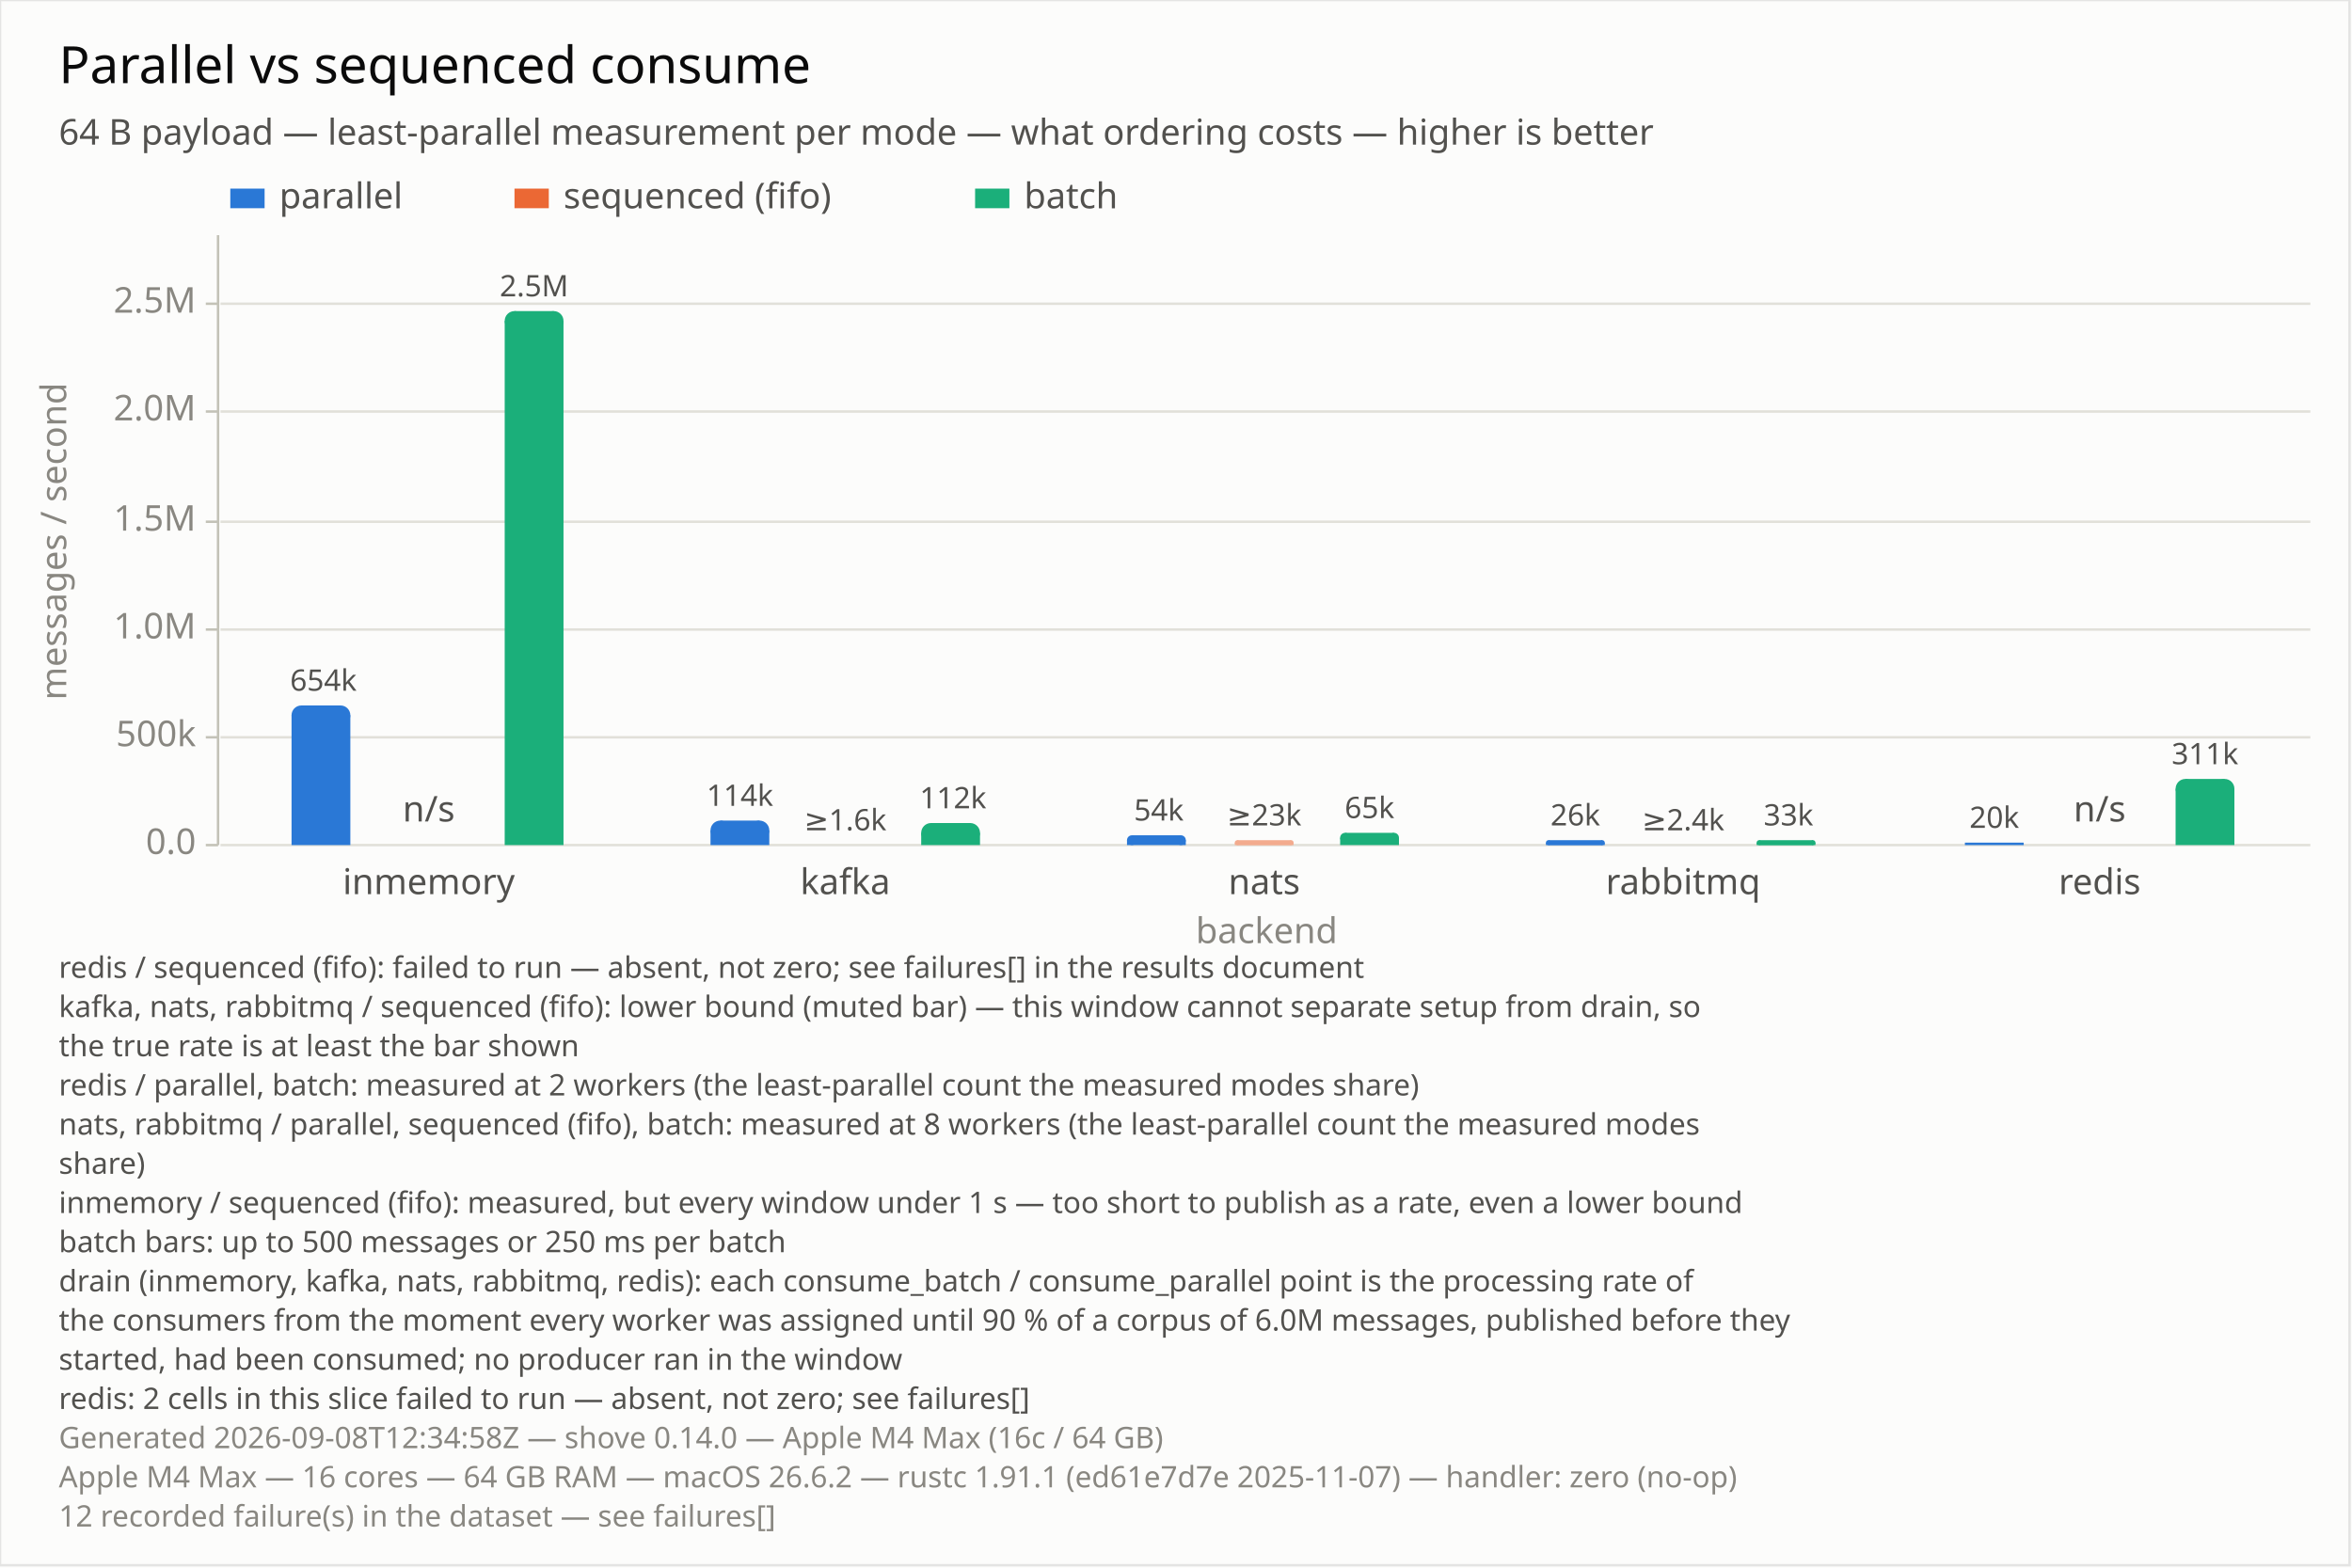
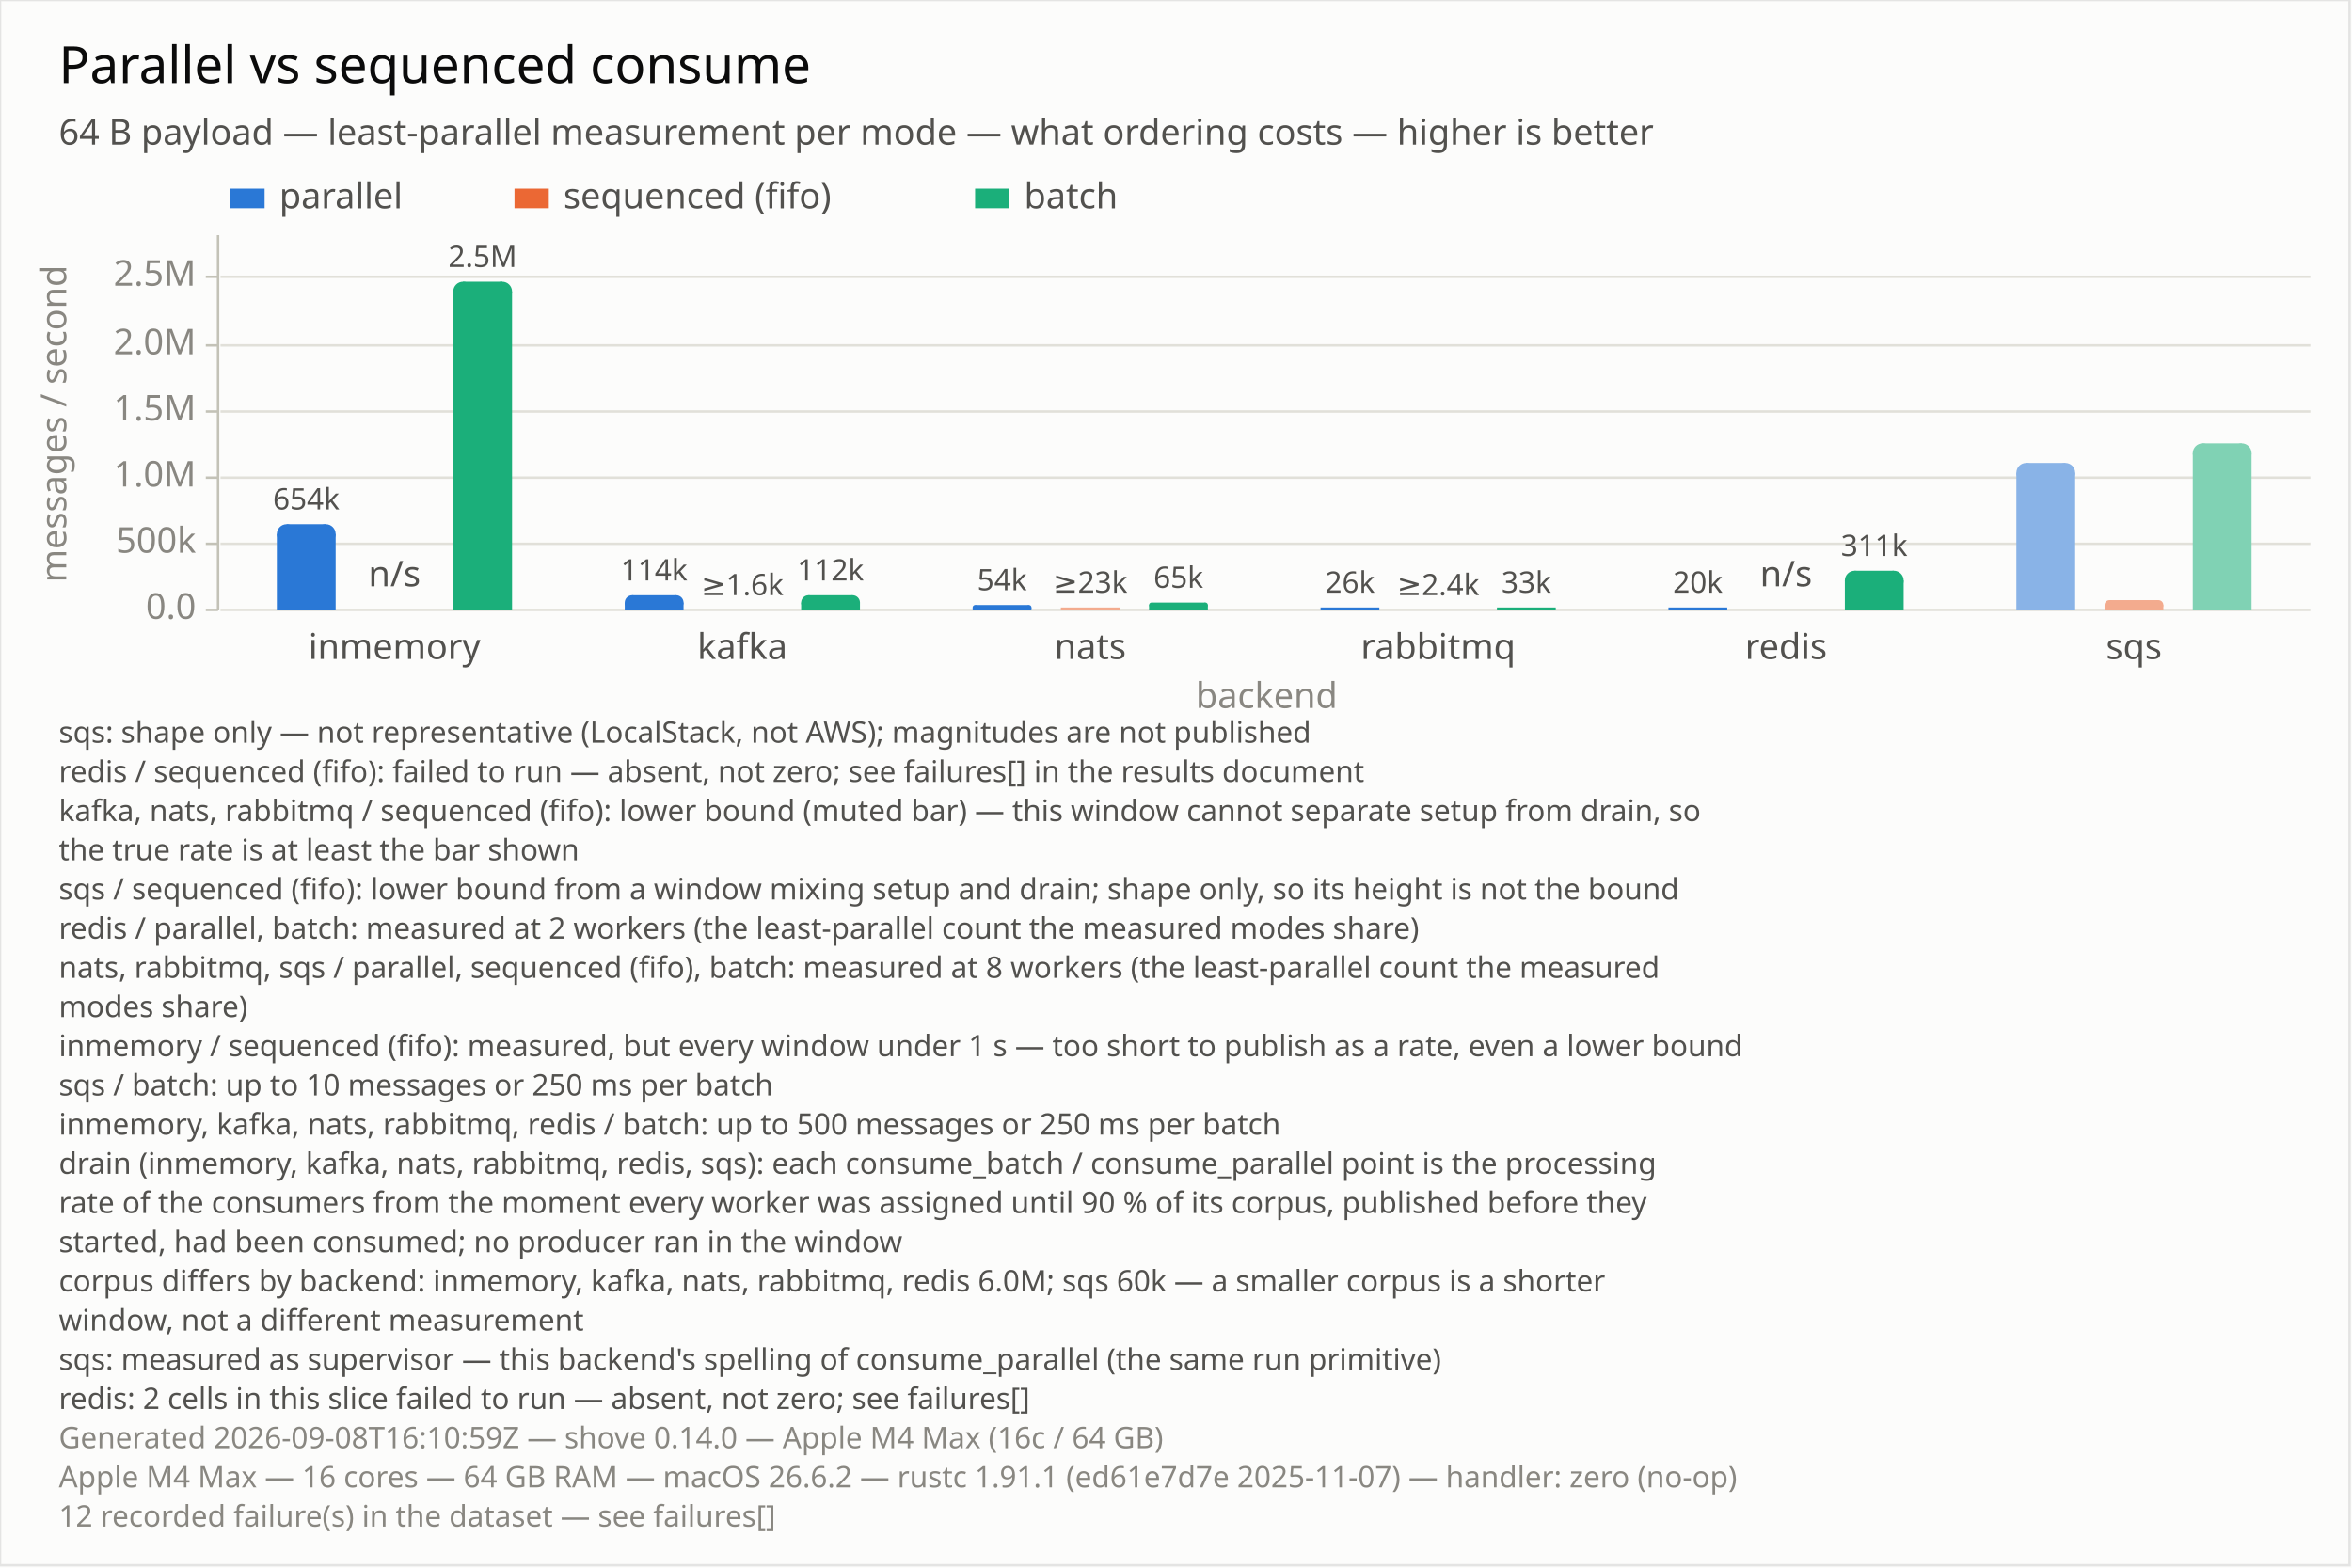
<svg xmlns="http://www.w3.org/2000/svg" width="960" height="640" viewBox="0 0 960 640">
  <rect x="0" y="0" width="960" height="640" opacity="1" fill="#FCFCFB" stroke="none" />
  <rect x="0" y="0" width="959" height="639" opacity="0.1" fill="none" stroke="#0B0B0B" />
  <text x="24" y="18" dy="0.76em" text-anchor="start" font-family="sans-serif" font-size="20.968" opacity="1" fill="#0B0B0B">
Parallel vs sequenced consume
</text>
  <text x="24" y="48" dy="0.76em" text-anchor="start" font-family="sans-serif" font-size="14.516" opacity="1" fill="#52514E">
64 B payload — least-parallel measurement per mode — what ordering costs — higher is better
</text>
+   <text x="24" y="294" dy="0.76em" text-anchor="start" font-family="sans-serif" font-size="12.097" opacity="1" fill="#52514E">
+ sqs: shape only — not representative (LocalStack, not AWS); magnitudes are not published
+ </text>
+   <text x="24" y="310" dy="0.76em" text-anchor="start" font-family="sans-serif" font-size="12.097" opacity="1" fill="#52514E">
+ redis / sequenced (fifo): failed to run — absent, not zero; see failures[] in the results document
+ </text>
+   <text x="24" y="326" dy="0.76em" text-anchor="start" font-family="sans-serif" font-size="12.097" opacity="1" fill="#52514E">
+ kafka, nats, rabbitmq / sequenced (fifo): lower bound (muted bar) — this window cannot separate setup from drain, so
+ </text>
+   <text x="24" y="342" dy="0.76em" text-anchor="start" font-family="sans-serif" font-size="12.097" opacity="1" fill="#52514E">
+ the true rate is at least the bar shown
+ </text>
+   <text x="24" y="358" dy="0.76em" text-anchor="start" font-family="sans-serif" font-size="12.097" opacity="1" fill="#52514E">
+ sqs / sequenced (fifo): lower bound from a window mixing setup and drain; shape only, so its height is not the bound
+ </text>
+   <text x="24" y="374" dy="0.76em" text-anchor="start" font-family="sans-serif" font-size="12.097" opacity="1" fill="#52514E">
+ redis / parallel, batch: measured at 2 workers (the least-parallel count the measured modes share)
+ </text>
  <text x="24" y="390" dy="0.76em" text-anchor="start" font-family="sans-serif" font-size="12.097" opacity="1" fill="#52514E">
- redis / sequenced (fifo): failed to run — absent, not zero; see failures[] in the results document
+ nats, rabbitmq, sqs / parallel, sequenced (fifo), batch: measured at 8 workers (the least-parallel count the measured
</text>
  <text x="24" y="406" dy="0.76em" text-anchor="start" font-family="sans-serif" font-size="12.097" opacity="1" fill="#52514E">
- kafka, nats, rabbitmq / sequenced (fifo): lower bound (muted bar) — this window cannot separate setup from drain, so
+ modes share)
</text>
  <text x="24" y="422" dy="0.76em" text-anchor="start" font-family="sans-serif" font-size="12.097" opacity="1" fill="#52514E">
- the true rate is at least the bar shown
+ inmemory / sequenced (fifo): measured, but every window under 1 s — too short to publish as a rate, even a lower bound
</text>
  <text x="24" y="438" dy="0.76em" text-anchor="start" font-family="sans-serif" font-size="12.097" opacity="1" fill="#52514E">
- redis / parallel, batch: measured at 2 workers (the least-parallel count the measured modes share)
+ sqs / batch: up to 10 messages or 250 ms per batch
</text>
  <text x="24" y="454" dy="0.76em" text-anchor="start" font-family="sans-serif" font-size="12.097" opacity="1" fill="#52514E">
- nats, rabbitmq / parallel, sequenced (fifo), batch: measured at 8 workers (the least-parallel count the measured modes
+ inmemory, kafka, nats, rabbitmq, redis / batch: up to 500 messages or 250 ms per batch
</text>
  <text x="24" y="470" dy="0.76em" text-anchor="start" font-family="sans-serif" font-size="12.097" opacity="1" fill="#52514E">
- share)
+ drain (inmemory, kafka, nats, rabbitmq, redis, sqs): each consume_batch / consume_parallel point is the processing
</text>
  <text x="24" y="486" dy="0.76em" text-anchor="start" font-family="sans-serif" font-size="12.097" opacity="1" fill="#52514E">
- inmemory / sequenced (fifo): measured, but every window under 1 s — too short to publish as a rate, even a lower bound
+ rate of the consumers from the moment every worker was assigned until 90 % of its corpus, published before they
</text>
  <text x="24" y="502" dy="0.76em" text-anchor="start" font-family="sans-serif" font-size="12.097" opacity="1" fill="#52514E">
- batch bars: up to 500 messages or 250 ms per batch
+ started, had been consumed; no producer ran in the window
</text>
  <text x="24" y="518" dy="0.76em" text-anchor="start" font-family="sans-serif" font-size="12.097" opacity="1" fill="#52514E">
- drain (inmemory, kafka, nats, rabbitmq, redis): each consume_batch / consume_parallel point is the processing rate of
+ corpus differs by backend: inmemory, kafka, nats, rabbitmq, redis 6.0M; sqs 60k — a smaller corpus is a shorter
</text>
  <text x="24" y="534" dy="0.76em" text-anchor="start" font-family="sans-serif" font-size="12.097" opacity="1" fill="#52514E">
- the consumers from the moment every worker was assigned until 90 % of a corpus of 6.0M messages, published before they
+ window, not a different measurement
</text>
  <text x="24" y="550" dy="0.76em" text-anchor="start" font-family="sans-serif" font-size="12.097" opacity="1" fill="#52514E">
- started, had been consumed; no producer ran in the window
+ sqs: measured as supervisor — this backend's spelling of consume_parallel (the same run primitive)
</text>
  <text x="24" y="566" dy="0.76em" text-anchor="start" font-family="sans-serif" font-size="12.097" opacity="1" fill="#52514E">
redis: 2 cells in this slice failed to run — absent, not zero; see failures[]
</text>
  <text x="24" y="582" dy="0.76em" text-anchor="start" font-family="sans-serif" font-size="12.097" opacity="1" fill="#898781">
- Generated 2026-09-08T12:34:58Z — shove 0.14.0 — Apple M4 Max (16c / 64 GB)
+ Generated 2026-09-08T16:10:59Z — shove 0.14.0 — Apple M4 Max (16c / 64 GB)
</text>
  <text x="24" y="598" dy="0.76em" text-anchor="start" font-family="sans-serif" font-size="12.097" opacity="1" fill="#898781">
Apple M4 Max — 16 cores — 64 GB RAM — macOS 26.6.2 — rustc 1.91.1 (ed61e7d7e 2025-11-07) — handler: zero (no-op)
</text>
  <text x="24" y="614" dy="0.76em" text-anchor="start" font-family="sans-serif" font-size="12.097" opacity="1" fill="#898781">
12 recorded failure(s) in the dataset — see failures[]
</text>
-   <text x="16" y="221" dy="0.76em" text-anchor="middle" font-family="sans-serif" font-size="14.516" opacity="1" fill="#898781" transform="rotate(270, 16, 221)">
+   <text x="16" y="173" dy="0.76em" text-anchor="middle" font-family="sans-serif" font-size="14.516" opacity="1" fill="#898781" transform="rotate(270, 16, 173)">
messages / second
</text>
-   <line opacity="1" stroke="#E1E0D9" stroke-width="1" x1="90" y1="345" x2="943" y2="345" />
-   <line opacity="1" stroke="#E1E0D9" stroke-width="1" x1="90" y1="301" x2="943" y2="301" />
-   <line opacity="1" stroke="#E1E0D9" stroke-width="1" x1="90" y1="257" x2="943" y2="257" />
-   <line opacity="1" stroke="#E1E0D9" stroke-width="1" x1="90" y1="213" x2="943" y2="213" />
+   <line opacity="1" stroke="#E1E0D9" stroke-width="1" x1="90" y1="249" x2="943" y2="249" />
+   <line opacity="1" stroke="#E1E0D9" stroke-width="1" x1="90" y1="222" x2="943" y2="222" />
+   <line opacity="1" stroke="#E1E0D9" stroke-width="1" x1="90" y1="195" x2="943" y2="195" />
  <line opacity="1" stroke="#E1E0D9" stroke-width="1" x1="90" y1="168" x2="943" y2="168" />
-   <line opacity="1" stroke="#E1E0D9" stroke-width="1" x1="90" y1="124" x2="943" y2="124" />
-   <polyline fill="none" opacity="1" stroke="#C3C2B7" stroke-width="1" points="89,96 89,345 " />
-   <text x="80" y="345" dy="0.5ex" text-anchor="end" font-family="sans-serif" font-size="14.516" opacity="1" fill="#898781">
+   <line opacity="1" stroke="#E1E0D9" stroke-width="1" x1="90" y1="141" x2="943" y2="141" />
+   <line opacity="1" stroke="#E1E0D9" stroke-width="1" x1="90" y1="113" x2="943" y2="113" />
+   <polyline fill="none" opacity="1" stroke="#C3C2B7" stroke-width="1" points="89,96 89,249 " />
+   <text x="80" y="249" dy="0.5ex" text-anchor="end" font-family="sans-serif" font-size="14.516" opacity="1" fill="#898781">
0.0
</text>
-   <polyline fill="none" opacity="1" stroke="#C3C2B7" stroke-width="1" points="84,345 89,345 " />
-   <text x="80" y="301" dy="0.5ex" text-anchor="end" font-family="sans-serif" font-size="14.516" opacity="1" fill="#898781">
+   <polyline fill="none" opacity="1" stroke="#C3C2B7" stroke-width="1" points="84,249 89,249 " />
+   <text x="80" y="222" dy="0.5ex" text-anchor="end" font-family="sans-serif" font-size="14.516" opacity="1" fill="#898781">
500k
</text>
-   <polyline fill="none" opacity="1" stroke="#C3C2B7" stroke-width="1" points="84,301 89,301 " />
-   <text x="80" y="257" dy="0.5ex" text-anchor="end" font-family="sans-serif" font-size="14.516" opacity="1" fill="#898781">
+   <polyline fill="none" opacity="1" stroke="#C3C2B7" stroke-width="1" points="84,222 89,222 " />
+   <text x="80" y="195" dy="0.5ex" text-anchor="end" font-family="sans-serif" font-size="14.516" opacity="1" fill="#898781">
1.0M
</text>
-   <polyline fill="none" opacity="1" stroke="#C3C2B7" stroke-width="1" points="84,257 89,257 " />
-   <text x="80" y="213" dy="0.5ex" text-anchor="end" font-family="sans-serif" font-size="14.516" opacity="1" fill="#898781">
+   <polyline fill="none" opacity="1" stroke="#C3C2B7" stroke-width="1" points="84,195 89,195 " />
+   <text x="80" y="168" dy="0.5ex" text-anchor="end" font-family="sans-serif" font-size="14.516" opacity="1" fill="#898781">
1.5M
</text>
-   <polyline fill="none" opacity="1" stroke="#C3C2B7" stroke-width="1" points="84,213 89,213 " />
-   <text x="80" y="168" dy="0.5ex" text-anchor="end" font-family="sans-serif" font-size="14.516" opacity="1" fill="#898781">
+   <polyline fill="none" opacity="1" stroke="#C3C2B7" stroke-width="1" points="84,168 89,168 " />
+   <text x="80" y="141" dy="0.5ex" text-anchor="end" font-family="sans-serif" font-size="14.516" opacity="1" fill="#898781">
2.0M
</text>
-   <polyline fill="none" opacity="1" stroke="#C3C2B7" stroke-width="1" points="84,168 89,168 " />
-   <text x="80" y="124" dy="0.5ex" text-anchor="end" font-family="sans-serif" font-size="14.516" opacity="1" fill="#898781">
+   <polyline fill="none" opacity="1" stroke="#C3C2B7" stroke-width="1" points="84,141 89,141 " />
+   <text x="80" y="113" dy="0.5ex" text-anchor="end" font-family="sans-serif" font-size="14.516" opacity="1" fill="#898781">
2.5M
</text>
-   <polyline fill="none" opacity="1" stroke="#C3C2B7" stroke-width="1" points="84,124 89,124 " />
-   <rect x="119" y="292" width="24" height="53" opacity="1" fill="#2A78D6" stroke="none" />
-   <rect x="123" y="288" width="16" height="5" opacity="1" fill="#2A78D6" stroke="none" />
-   <circle cx="123" cy="292" r="4" opacity="1" fill="#2A78D6" stroke="none" stroke-width="0" />
-   <circle cx="139" cy="292" r="4" opacity="1" fill="#2A78D6" stroke="none" stroke-width="0" />
-   <text x="132" y="285" dy="-0.5ex" text-anchor="middle" font-family="sans-serif" font-size="12.097" opacity="1" fill="#52514E">
+   <polyline fill="none" opacity="1" stroke="#C3C2B7" stroke-width="1" points="84,113 89,113 " />
+   <rect x="113" y="218" width="24" height="31" opacity="1" fill="#2A78D6" stroke="none" />
+   <rect x="117" y="214" width="16" height="5" opacity="1" fill="#2A78D6" stroke="none" />
+   <circle cx="117" cy="218" r="4" opacity="1" fill="#2A78D6" stroke="none" stroke-width="0" />
+   <circle cx="133" cy="218" r="4" opacity="1" fill="#2A78D6" stroke="none" stroke-width="0" />
+   <text x="125" y="211" dy="-0.5ex" text-anchor="middle" font-family="sans-serif" font-size="12.097" opacity="1" fill="#52514E">
654k
</text>
-   <text x="175" y="339" dy="-0.5ex" text-anchor="middle" font-family="sans-serif" font-size="14.516" opacity="1" fill="#52514E">
+   <text x="161" y="243" dy="-0.5ex" text-anchor="middle" font-family="sans-serif" font-size="14.516" opacity="1" fill="#52514E">
n/s
</text>
-   <rect x="206" y="131" width="24" height="214" opacity="1" fill="#1BAF7A" stroke="none" />
-   <rect x="210" y="127" width="16" height="5" opacity="1" fill="#1BAF7A" stroke="none" />
-   <circle cx="210" cy="131" r="4" opacity="1" fill="#1BAF7A" stroke="none" stroke-width="0" />
-   <circle cx="226" cy="131" r="4" opacity="1" fill="#1BAF7A" stroke="none" stroke-width="0" />
-   <text x="218" y="124" dy="-0.5ex" text-anchor="middle" font-family="sans-serif" font-size="12.097" opacity="1" fill="#52514E">
+   <rect x="185" y="119" width="24" height="130" opacity="1" fill="#1BAF7A" stroke="none" />
+   <rect x="189" y="115" width="16" height="5" opacity="1" fill="#1BAF7A" stroke="none" />
+   <circle cx="189" cy="119" r="4" opacity="1" fill="#1BAF7A" stroke="none" stroke-width="0" />
+   <circle cx="205" cy="119" r="4" opacity="1" fill="#1BAF7A" stroke="none" stroke-width="0" />
+   <text x="197" y="112" dy="-0.5ex" text-anchor="middle" font-family="sans-serif" font-size="12.097" opacity="1" fill="#52514E">
2.5M
</text>
-   <rect x="290" y="339" width="24" height="6" opacity="1" fill="#2A78D6" stroke="none" />
-   <rect x="294" y="335" width="16" height="5" opacity="1" fill="#2A78D6" stroke="none" />
-   <circle cx="294" cy="339" r="4" opacity="1" fill="#2A78D6" stroke="none" stroke-width="0" />
-   <circle cx="310" cy="339" r="4" opacity="1" fill="#2A78D6" stroke="none" stroke-width="0" />
-   <text x="302" y="332" dy="-0.5ex" text-anchor="middle" font-family="sans-serif" font-size="12.097" opacity="1" fill="#52514E">
+   <rect x="255" y="246" width="24" height="3" opacity="1" fill="#2A78D6" stroke="none" />
+   <rect x="258" y="243" width="18" height="4" opacity="1" fill="#2A78D6" stroke="none" />
+   <circle cx="258" cy="246" r="3" opacity="1" fill="#2A78D6" stroke="none" stroke-width="0" />
+   <circle cx="276" cy="246" r="3" opacity="1" fill="#2A78D6" stroke="none" stroke-width="0" />
+   <text x="267" y="240" dy="-0.5ex" text-anchor="middle" font-family="sans-serif" font-size="12.097" opacity="1" fill="#52514E">
114k
</text>
-   <text x="345" y="342" dy="-0.5ex" text-anchor="middle" font-family="sans-serif" font-size="12.097" opacity="1" fill="#52514E">
+   <text x="303" y="246" dy="-0.5ex" text-anchor="middle" font-family="sans-serif" font-size="12.097" opacity="1" fill="#52514E">
≥1.6k
</text>
-   <rect x="376" y="340" width="24" height="5" opacity="1" fill="#1BAF7A" stroke="none" />
-   <rect x="380" y="336" width="16" height="5" opacity="1" fill="#1BAF7A" stroke="none" />
-   <circle cx="380" cy="340" r="4" opacity="1" fill="#1BAF7A" stroke="none" stroke-width="0" />
-   <circle cx="396" cy="340" r="4" opacity="1" fill="#1BAF7A" stroke="none" stroke-width="0" />
-   <text x="389" y="333" dy="-0.5ex" text-anchor="middle" font-family="sans-serif" font-size="12.097" opacity="1" fill="#52514E">
+   <rect x="327" y="246" width="24" height="3" opacity="1" fill="#1BAF7A" stroke="none" />
+   <rect x="330" y="243" width="18" height="4" opacity="1" fill="#1BAF7A" stroke="none" />
+   <circle cx="330" cy="246" r="3" opacity="1" fill="#1BAF7A" stroke="none" stroke-width="0" />
+   <circle cx="348" cy="246" r="3" opacity="1" fill="#1BAF7A" stroke="none" stroke-width="0" />
+   <text x="339" y="240" dy="-0.5ex" text-anchor="middle" font-family="sans-serif" font-size="12.097" opacity="1" fill="#52514E">
112k
</text>
-   <rect x="460" y="343" width="24" height="2" opacity="1" fill="#2A78D6" stroke="none" />
-   <rect x="462" y="341" width="20" height="3" opacity="1" fill="#2A78D6" stroke="none" />
-   <circle cx="462" cy="343" r="2" opacity="1" fill="#2A78D6" stroke="none" stroke-width="0" />
-   <circle cx="482" cy="343" r="2" opacity="1" fill="#2A78D6" stroke="none" stroke-width="0" />
-   <text x="473" y="338" dy="-0.5ex" text-anchor="middle" font-family="sans-serif" font-size="12.097" opacity="1" fill="#52514E">
+   <rect x="397" y="248" width="24" height="1" opacity="1" fill="#2A78D6" stroke="none" />
+   <rect x="398" y="247" width="22" height="2" opacity="1" fill="#2A78D6" stroke="none" />
+   <circle cx="398" cy="248" r="1" opacity="1" fill="#2A78D6" stroke="none" stroke-width="0" />
+   <circle cx="420" cy="248" r="1" opacity="1" fill="#2A78D6" stroke="none" stroke-width="0" />
+   <text x="409" y="244" dy="-0.5ex" text-anchor="middle" font-family="sans-serif" font-size="12.097" opacity="1" fill="#52514E">
54k
</text>
-   <rect x="504" y="344" width="24" height="1" opacity="1" fill="#F3AB8E" stroke="none" />
-   <rect x="505" y="343" width="22" height="2" opacity="1" fill="#F3AB8E" stroke="none" />
-   <circle cx="505" cy="344" r="1" opacity="1" fill="#F3AB8E" stroke="none" stroke-width="0" />
-   <circle cx="527" cy="344" r="1" opacity="1" fill="#F3AB8E" stroke="none" stroke-width="0" />
-   <text x="516" y="340" dy="-0.5ex" text-anchor="middle" font-family="sans-serif" font-size="12.097" opacity="1" fill="#52514E">
+   <rect x="433" y="248" width="24" height="1" opacity="1" fill="#F3AB8E" stroke="none" />
+   <text x="445" y="245" dy="-0.5ex" text-anchor="middle" font-family="sans-serif" font-size="12.097" opacity="1" fill="#52514E">
≥23k
</text>
-   <rect x="547" y="342" width="24" height="3" opacity="1" fill="#1BAF7A" stroke="none" />
-   <rect x="549" y="340" width="20" height="3" opacity="1" fill="#1BAF7A" stroke="none" />
-   <circle cx="549" cy="342" r="2" opacity="1" fill="#1BAF7A" stroke="none" stroke-width="0" />
-   <circle cx="569" cy="342" r="2" opacity="1" fill="#1BAF7A" stroke="none" stroke-width="0" />
-   <text x="559" y="337" dy="-0.5ex" text-anchor="middle" font-family="sans-serif" font-size="12.097" opacity="1" fill="#52514E">
+   <rect x="469" y="247" width="24" height="2" opacity="1" fill="#1BAF7A" stroke="none" />
+   <rect x="470" y="246" width="22" height="2" opacity="1" fill="#1BAF7A" stroke="none" />
+   <circle cx="470" cy="247" r="1" opacity="1" fill="#1BAF7A" stroke="none" stroke-width="0" />
+   <circle cx="492" cy="247" r="1" opacity="1" fill="#1BAF7A" stroke="none" stroke-width="0" />
+   <text x="481" y="243" dy="-0.5ex" text-anchor="middle" font-family="sans-serif" font-size="12.097" opacity="1" fill="#52514E">
65k
</text>
-   <rect x="631" y="344" width="24" height="1" opacity="1" fill="#2A78D6" stroke="none" />
-   <rect x="632" y="343" width="22" height="2" opacity="1" fill="#2A78D6" stroke="none" />
-   <circle cx="632" cy="344" r="1" opacity="1" fill="#2A78D6" stroke="none" stroke-width="0" />
-   <circle cx="654" cy="344" r="1" opacity="1" fill="#2A78D6" stroke="none" stroke-width="0" />
-   <text x="643" y="340" dy="-0.5ex" text-anchor="middle" font-family="sans-serif" font-size="12.097" opacity="1" fill="#52514E">
+   <rect x="539" y="248" width="24" height="1" opacity="1" fill="#2A78D6" stroke="none" />
+   <text x="551" y="245" dy="-0.5ex" text-anchor="middle" font-family="sans-serif" font-size="12.097" opacity="1" fill="#52514E">
26k
</text>
-   <text x="687" y="342" dy="-0.5ex" text-anchor="middle" font-family="sans-serif" font-size="12.097" opacity="1" fill="#52514E">
+   <text x="587" y="246" dy="-0.5ex" text-anchor="middle" font-family="sans-serif" font-size="12.097" opacity="1" fill="#52514E">
≥2.4k
</text>
-   <rect x="717" y="344" width="24" height="1" opacity="1" fill="#1BAF7A" stroke="none" />
-   <rect x="718" y="343" width="22" height="2" opacity="1" fill="#1BAF7A" stroke="none" />
-   <circle cx="718" cy="344" r="1" opacity="1" fill="#1BAF7A" stroke="none" stroke-width="0" />
-   <circle cx="740" cy="344" r="1" opacity="1" fill="#1BAF7A" stroke="none" stroke-width="0" />
-   <text x="730" y="340" dy="-0.5ex" text-anchor="middle" font-family="sans-serif" font-size="12.097" opacity="1" fill="#52514E">
+   <rect x="611" y="248" width="24" height="1" opacity="1" fill="#1BAF7A" stroke="none" />
+   <text x="623" y="245" dy="-0.5ex" text-anchor="middle" font-family="sans-serif" font-size="12.097" opacity="1" fill="#52514E">
33k
</text>
-   <rect x="802" y="344" width="24" height="1" opacity="1" fill="#2A78D6" stroke="none" />
-   <text x="814" y="341" dy="-0.5ex" text-anchor="middle" font-family="sans-serif" font-size="12.097" opacity="1" fill="#52514E">
+   <rect x="681" y="248" width="24" height="1" opacity="1" fill="#2A78D6" stroke="none" />
+   <text x="693" y="245" dy="-0.5ex" text-anchor="middle" font-family="sans-serif" font-size="12.097" opacity="1" fill="#52514E">
20k
</text>
-   <text x="857" y="339" dy="-0.5ex" text-anchor="middle" font-family="sans-serif" font-size="14.516" opacity="1" fill="#52514E">
+   <text x="729" y="243" dy="-0.5ex" text-anchor="middle" font-family="sans-serif" font-size="14.516" opacity="1" fill="#52514E">
n/s
</text>
-   <rect x="888" y="322" width="24" height="23" opacity="1" fill="#1BAF7A" stroke="none" />
-   <rect x="892" y="318" width="16" height="5" opacity="1" fill="#1BAF7A" stroke="none" />
-   <circle cx="892" cy="322" r="4" opacity="1" fill="#1BAF7A" stroke="none" stroke-width="0" />
-   <circle cx="908" cy="322" r="4" opacity="1" fill="#1BAF7A" stroke="none" stroke-width="0" />
-   <text x="900" y="315" dy="-0.5ex" text-anchor="middle" font-family="sans-serif" font-size="12.097" opacity="1" fill="#52514E">
+   <rect x="753" y="237" width="24" height="12" opacity="1" fill="#1BAF7A" stroke="none" />
+   <rect x="757" y="233" width="16" height="5" opacity="1" fill="#1BAF7A" stroke="none" />
+   <circle cx="757" cy="237" r="4" opacity="1" fill="#1BAF7A" stroke="none" stroke-width="0" />
+   <circle cx="773" cy="237" r="4" opacity="1" fill="#1BAF7A" stroke="none" stroke-width="0" />
+   <text x="765" y="230" dy="-0.5ex" text-anchor="middle" font-family="sans-serif" font-size="12.097" opacity="1" fill="#52514E">
311k
</text>
-   <text x="175" y="354" dy="0.76em" text-anchor="middle" font-family="sans-serif" font-size="14.516" opacity="1" fill="#52514E">
+   <rect x="823" y="193" width="24" height="56" opacity="1" fill="#89B3E7" stroke="none" />
+   <rect x="827" y="189" width="16" height="5" opacity="1" fill="#89B3E7" stroke="none" />
+   <circle cx="827" cy="193" r="4" opacity="1" fill="#89B3E7" stroke="none" stroke-width="0" />
+   <circle cx="843" cy="193" r="4" opacity="1" fill="#89B3E7" stroke="none" stroke-width="0" />
+   <rect x="859" y="247" width="24" height="2" opacity="1" fill="#F3AB8E" stroke="none" />
+   <rect x="861" y="245" width="20" height="3" opacity="1" fill="#F3AB8E" stroke="none" />
+   <circle cx="861" cy="247" r="2" opacity="1" fill="#F3AB8E" stroke="none" stroke-width="0" />
+   <circle cx="881" cy="247" r="2" opacity="1" fill="#F3AB8E" stroke="none" stroke-width="0" />
+   <rect x="895" y="185" width="24" height="64" opacity="1" fill="#80D2B4" stroke="none" />
+   <rect x="899" y="181" width="16" height="5" opacity="1" fill="#80D2B4" stroke="none" />
+   <circle cx="899" cy="185" r="4" opacity="1" fill="#80D2B4" stroke="none" stroke-width="0" />
+   <circle cx="915" cy="185" r="4" opacity="1" fill="#80D2B4" stroke="none" stroke-width="0" />
+   <text x="161" y="258" dy="0.76em" text-anchor="middle" font-family="sans-serif" font-size="14.516" opacity="1" fill="#52514E">
inmemory
</text>
-   <text x="345" y="354" dy="0.76em" text-anchor="middle" font-family="sans-serif" font-size="14.516" opacity="1" fill="#52514E">
+   <text x="303" y="258" dy="0.76em" text-anchor="middle" font-family="sans-serif" font-size="14.516" opacity="1" fill="#52514E">
kafka
</text>
-   <text x="516" y="354" dy="0.76em" text-anchor="middle" font-family="sans-serif" font-size="14.516" opacity="1" fill="#52514E">
+   <text x="445" y="258" dy="0.76em" text-anchor="middle" font-family="sans-serif" font-size="14.516" opacity="1" fill="#52514E">
nats
</text>
-   <text x="687" y="354" dy="0.76em" text-anchor="middle" font-family="sans-serif" font-size="14.516" opacity="1" fill="#52514E">
+   <text x="587" y="258" dy="0.76em" text-anchor="middle" font-family="sans-serif" font-size="14.516" opacity="1" fill="#52514E">
rabbitmq
</text>
-   <text x="857" y="354" dy="0.76em" text-anchor="middle" font-family="sans-serif" font-size="14.516" opacity="1" fill="#52514E">
+   <text x="729" y="258" dy="0.76em" text-anchor="middle" font-family="sans-serif" font-size="14.516" opacity="1" fill="#52514E">
redis
</text>
-   <text x="517" y="374" dy="0.76em" text-anchor="middle" font-family="sans-serif" font-size="14.516" opacity="1" fill="#898781">
+   <text x="871" y="258" dy="0.76em" text-anchor="middle" font-family="sans-serif" font-size="14.516" opacity="1" fill="#52514E">
+ sqs
+ </text>
+   <text x="517" y="278" dy="0.76em" text-anchor="middle" font-family="sans-serif" font-size="14.516" opacity="1" fill="#898781">
backend
</text>
  <rect x="94" y="77" width="14" height="8" opacity="1" fill="#2A78D6" stroke="none" />
  <text x="114" y="74" dy="0.76em" text-anchor="start" font-family="sans-serif" font-size="14.516" opacity="1" fill="#52514E">
parallel
</text>
  <rect x="210" y="77" width="14" height="8" opacity="1" fill="#EB6834" stroke="none" />
  <text x="230" y="74" dy="0.76em" text-anchor="start" font-family="sans-serif" font-size="14.516" opacity="1" fill="#52514E">
sequenced (fifo)
</text>
  <rect x="398" y="77" width="14" height="8" opacity="1" fill="#1BAF7A" stroke="none" />
  <text x="418" y="74" dy="0.76em" text-anchor="start" font-family="sans-serif" font-size="14.516" opacity="1" fill="#52514E">
batch
</text>
</svg>
